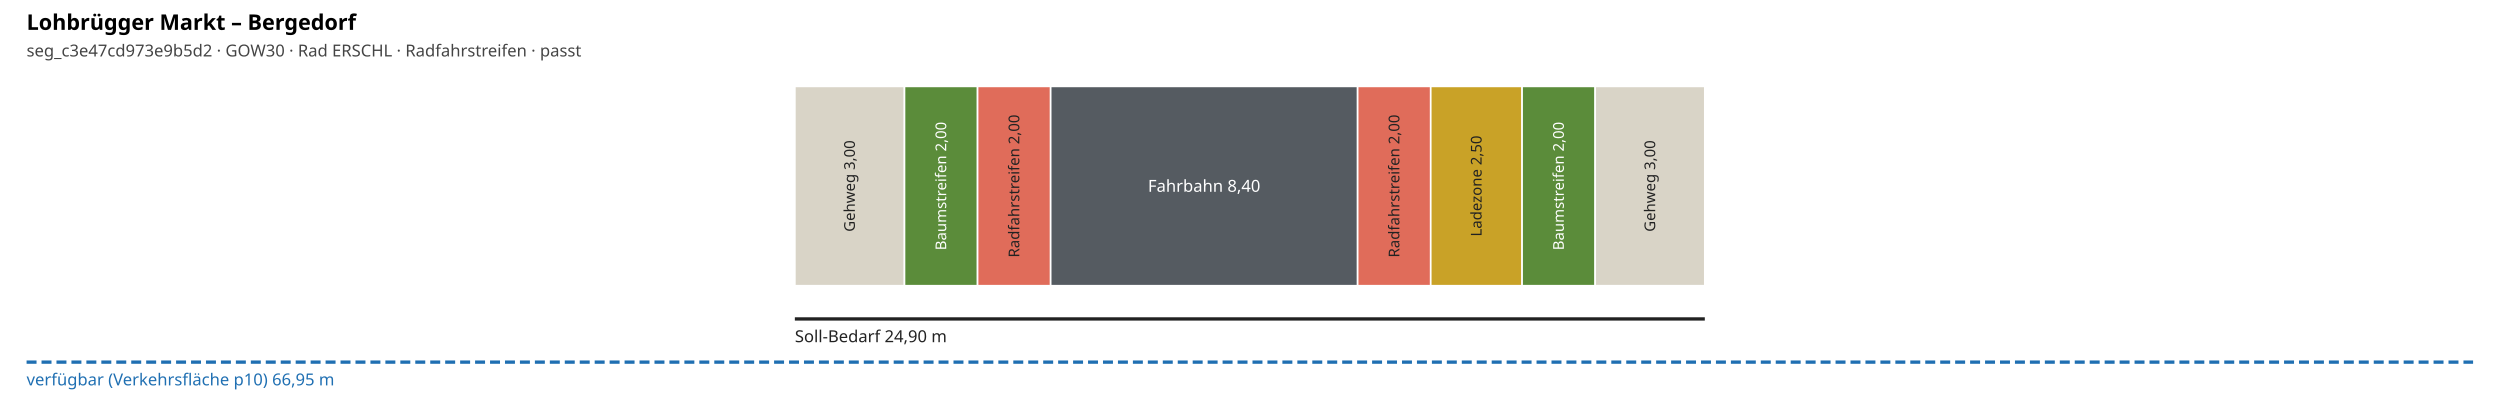
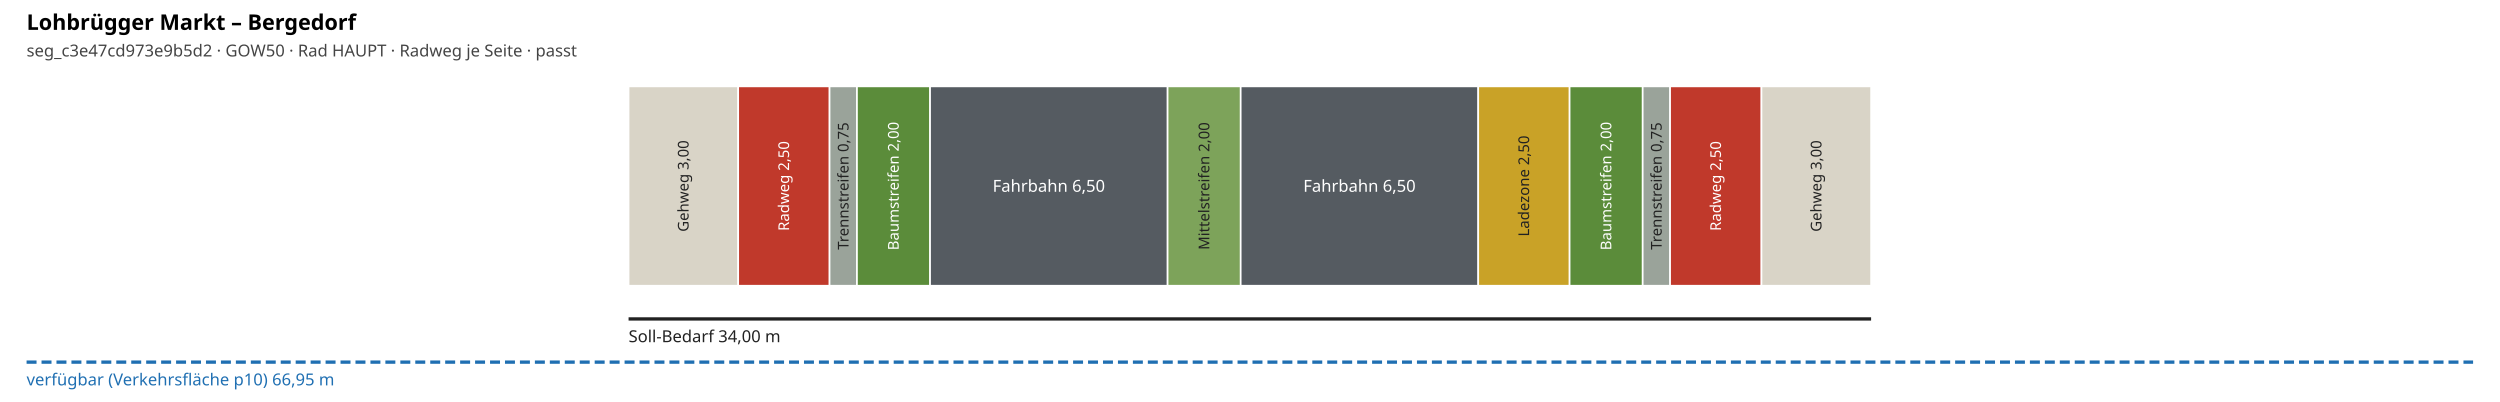
<svg xmlns="http://www.w3.org/2000/svg" width="1505" height="242" viewBox="0 0 1505 242" font-family="sans-serif" font-size="10">
  <rect x="0" y="0" width="1505" height="242" fill="#ffffff" />
  <text x="16.0" y="18" font-size="13" font-weight="bold">Lohbrügger Markt – Bergedorf</text>
-   <text x="16.0" y="34" fill="#444">seg_c3e47cd973e9b5d2 · GOW30 · Rad ERSCHL · Radfahrstreifen · passt</text>
-   <rect x="478.5" y="52.0" width="66.0" height="120.0" fill="#d9d4c7" stroke="#ffffff" stroke-width="1" data-element="sidewalk" data-width-m="3.00" />
-   <text transform="translate(511.5,112.0) rotate(-90)" text-anchor="middle" dominant-baseline="middle" fill="#222" font-size="9">Gehweg 3,00</text>
-   <rect x="544.5" y="52.0" width="44.0" height="120.0" fill="#5b8c3a" stroke="#ffffff" stroke-width="1" data-element="tree_strip" data-width-m="2.00" />
-   <text transform="translate(566.5,112.0) rotate(-90)" text-anchor="middle" dominant-baseline="middle" fill="#ffffff" font-size="9">Baumstreifen 2,00</text>
-   <rect x="588.5" y="52.0" width="44.0" height="120.0" fill="#e06c5a" stroke="#ffffff" stroke-width="1" data-element="cycle_lane" data-width-m="2.00" />
-   <text transform="translate(610.5,112.0) rotate(-90)" text-anchor="middle" dominant-baseline="middle" fill="#222" font-size="9">Radfahrstreifen 2,00</text>
-   <rect x="632.5" y="52.0" width="184.8" height="120.0" fill="#555b61" stroke="#ffffff" stroke-width="1" data-element="carriageway" data-width-m="8.40" />
-   <text x="724.9" y="112.0" text-anchor="middle" dominant-baseline="middle" fill="#ffffff">Fahrbahn 8,40</text>
-   <rect x="817.3" y="52.0" width="44.0" height="120.0" fill="#e06c5a" stroke="#ffffff" stroke-width="1" data-element="cycle_lane" data-width-m="2.00" />
-   <text transform="translate(839.3,112.0) rotate(-90)" text-anchor="middle" dominant-baseline="middle" fill="#222" font-size="9">Radfahrstreifen 2,00</text>
-   <rect x="861.3" y="52.0" width="55.0" height="120.0" fill="#c9a227" stroke="#ffffff" stroke-width="1" data-element="loading_zone" data-width-m="2.50" />
-   <text transform="translate(888.8,112.0) rotate(-90)" text-anchor="middle" dominant-baseline="middle" fill="#222" font-size="9">Ladezone 2,50</text>
-   <rect x="916.3" y="52.0" width="44.0" height="120.0" fill="#5b8c3a" stroke="#ffffff" stroke-width="1" data-element="tree_strip" data-width-m="2.00" />
-   <text transform="translate(938.3,112.0) rotate(-90)" text-anchor="middle" dominant-baseline="middle" fill="#ffffff" font-size="9">Baumstreifen 2,00</text>
-   <rect x="960.3" y="52.0" width="66.0" height="120.0" fill="#d9d4c7" stroke="#ffffff" stroke-width="1" data-element="sidewalk" data-width-m="3.00" />
-   <text transform="translate(993.3,112.0) rotate(-90)" text-anchor="middle" dominant-baseline="middle" fill="#222" font-size="9">Gehweg 3,00</text>
-   <text x="478.5" y="206.0" fill="#222">Soll-Bedarf 24,90 m</text>
-   <line x1="478.5" y1="192.0" x2="1026.3" y2="192.0" stroke="#222" stroke-width="2" />
+   <text x="16.0" y="34" fill="#444">seg_c3e47cd973e9b5d2 · GOW50 · Rad HAUPT · Radweg je Seite · passt</text>
+   <rect x="378.4" y="52.0" width="66.0" height="120.0" fill="#d9d4c7" stroke="#ffffff" stroke-width="1" data-element="sidewalk" data-width-m="3.00" />
+   <text transform="translate(411.4,112.0) rotate(-90)" text-anchor="middle" dominant-baseline="middle" fill="#222" font-size="9">Gehweg 3,00</text>
+   <rect x="444.4" y="52.0" width="55.0" height="120.0" fill="#c0392b" stroke="#ffffff" stroke-width="1" data-element="cycle_track" data-width-m="2.50" />
+   <text transform="translate(471.9,112.0) rotate(-90)" text-anchor="middle" dominant-baseline="middle" fill="#ffffff" font-size="9">Radweg 2,50</text>
+   <rect x="499.4" y="52.0" width="16.5" height="120.0" fill="#9aa39a" stroke="#ffffff" stroke-width="1" data-element="buffer_cycle_carriageway" data-width-m="0.75" />
+   <text transform="translate(507.7,112.0) rotate(-90)" text-anchor="middle" dominant-baseline="middle" fill="#222" font-size="9">Trennstreifen 0,75</text>
+   <rect x="515.9" y="52.0" width="44.0" height="120.0" fill="#5b8c3a" stroke="#ffffff" stroke-width="1" data-element="tree_strip" data-width-m="2.00" />
+   <text transform="translate(537.9,112.0) rotate(-90)" text-anchor="middle" dominant-baseline="middle" fill="#ffffff" font-size="9">Baumstreifen 2,00</text>
+   <rect x="559.9" y="52.0" width="143.0" height="120.0" fill="#555b61" stroke="#ffffff" stroke-width="1" data-element="carriageway" data-width-m="6.50" />
+   <text x="631.4" y="112.0" text-anchor="middle" dominant-baseline="middle" fill="#ffffff">Fahrbahn 6,50</text>
+   <rect x="702.9" y="52.0" width="44.0" height="120.0" fill="#7da35a" stroke="#ffffff" stroke-width="1" data-element="median" data-width-m="2.00" />
+   <text transform="translate(724.9,112.0) rotate(-90)" text-anchor="middle" dominant-baseline="middle" fill="#222" font-size="9">Mittelstreifen 2,00</text>
+   <rect x="746.9" y="52.0" width="143.0" height="120.0" fill="#555b61" stroke="#ffffff" stroke-width="1" data-element="carriageway" data-width-m="6.50" />
+   <text x="818.4" y="112.0" text-anchor="middle" dominant-baseline="middle" fill="#ffffff">Fahrbahn 6,50</text>
+   <rect x="889.9" y="52.0" width="55.0" height="120.0" fill="#c9a227" stroke="#ffffff" stroke-width="1" data-element="loading_zone" data-width-m="2.50" />
+   <text transform="translate(917.4,112.0) rotate(-90)" text-anchor="middle" dominant-baseline="middle" fill="#222" font-size="9">Ladezone 2,50</text>
+   <rect x="944.9" y="52.0" width="44.0" height="120.0" fill="#5b8c3a" stroke="#ffffff" stroke-width="1" data-element="tree_strip" data-width-m="2.00" />
+   <text transform="translate(966.9,112.0) rotate(-90)" text-anchor="middle" dominant-baseline="middle" fill="#ffffff" font-size="9">Baumstreifen 2,00</text>
+   <rect x="988.9" y="52.0" width="16.5" height="120.0" fill="#9aa39a" stroke="#ffffff" stroke-width="1" data-element="buffer_cycle_carriageway" data-width-m="0.75" />
+   <text transform="translate(997.2,112.0) rotate(-90)" text-anchor="middle" dominant-baseline="middle" fill="#222" font-size="9">Trennstreifen 0,75</text>
+   <rect x="1005.4" y="52.0" width="55.0" height="120.0" fill="#c0392b" stroke="#ffffff" stroke-width="1" data-element="cycle_track" data-width-m="2.50" />
+   <text transform="translate(1032.9,112.0) rotate(-90)" text-anchor="middle" dominant-baseline="middle" fill="#ffffff" font-size="9">Radweg 2,50</text>
+   <rect x="1060.4" y="52.0" width="66.0" height="120.0" fill="#d9d4c7" stroke="#ffffff" stroke-width="1" data-element="sidewalk" data-width-m="3.00" />
+   <text transform="translate(1093.4,112.0) rotate(-90)" text-anchor="middle" dominant-baseline="middle" fill="#222" font-size="9">Gehweg 3,00</text>
+   <text x="378.4" y="206.0" fill="#222">Soll-Bedarf 34,00 m</text>
+   <line x1="378.4" y1="192.0" x2="1126.4" y2="192.0" stroke="#222" stroke-width="2" />
  <line x1="16.0" y1="218.0" x2="1488.8" y2="218.0" stroke="#1f6fb2" stroke-width="2" stroke-dasharray="6 3" />
  <text x="16.0" y="232.0" fill="#1f6fb2">verfügbar (Verkehrsfläche p10) 66,95 m</text>
</svg>
